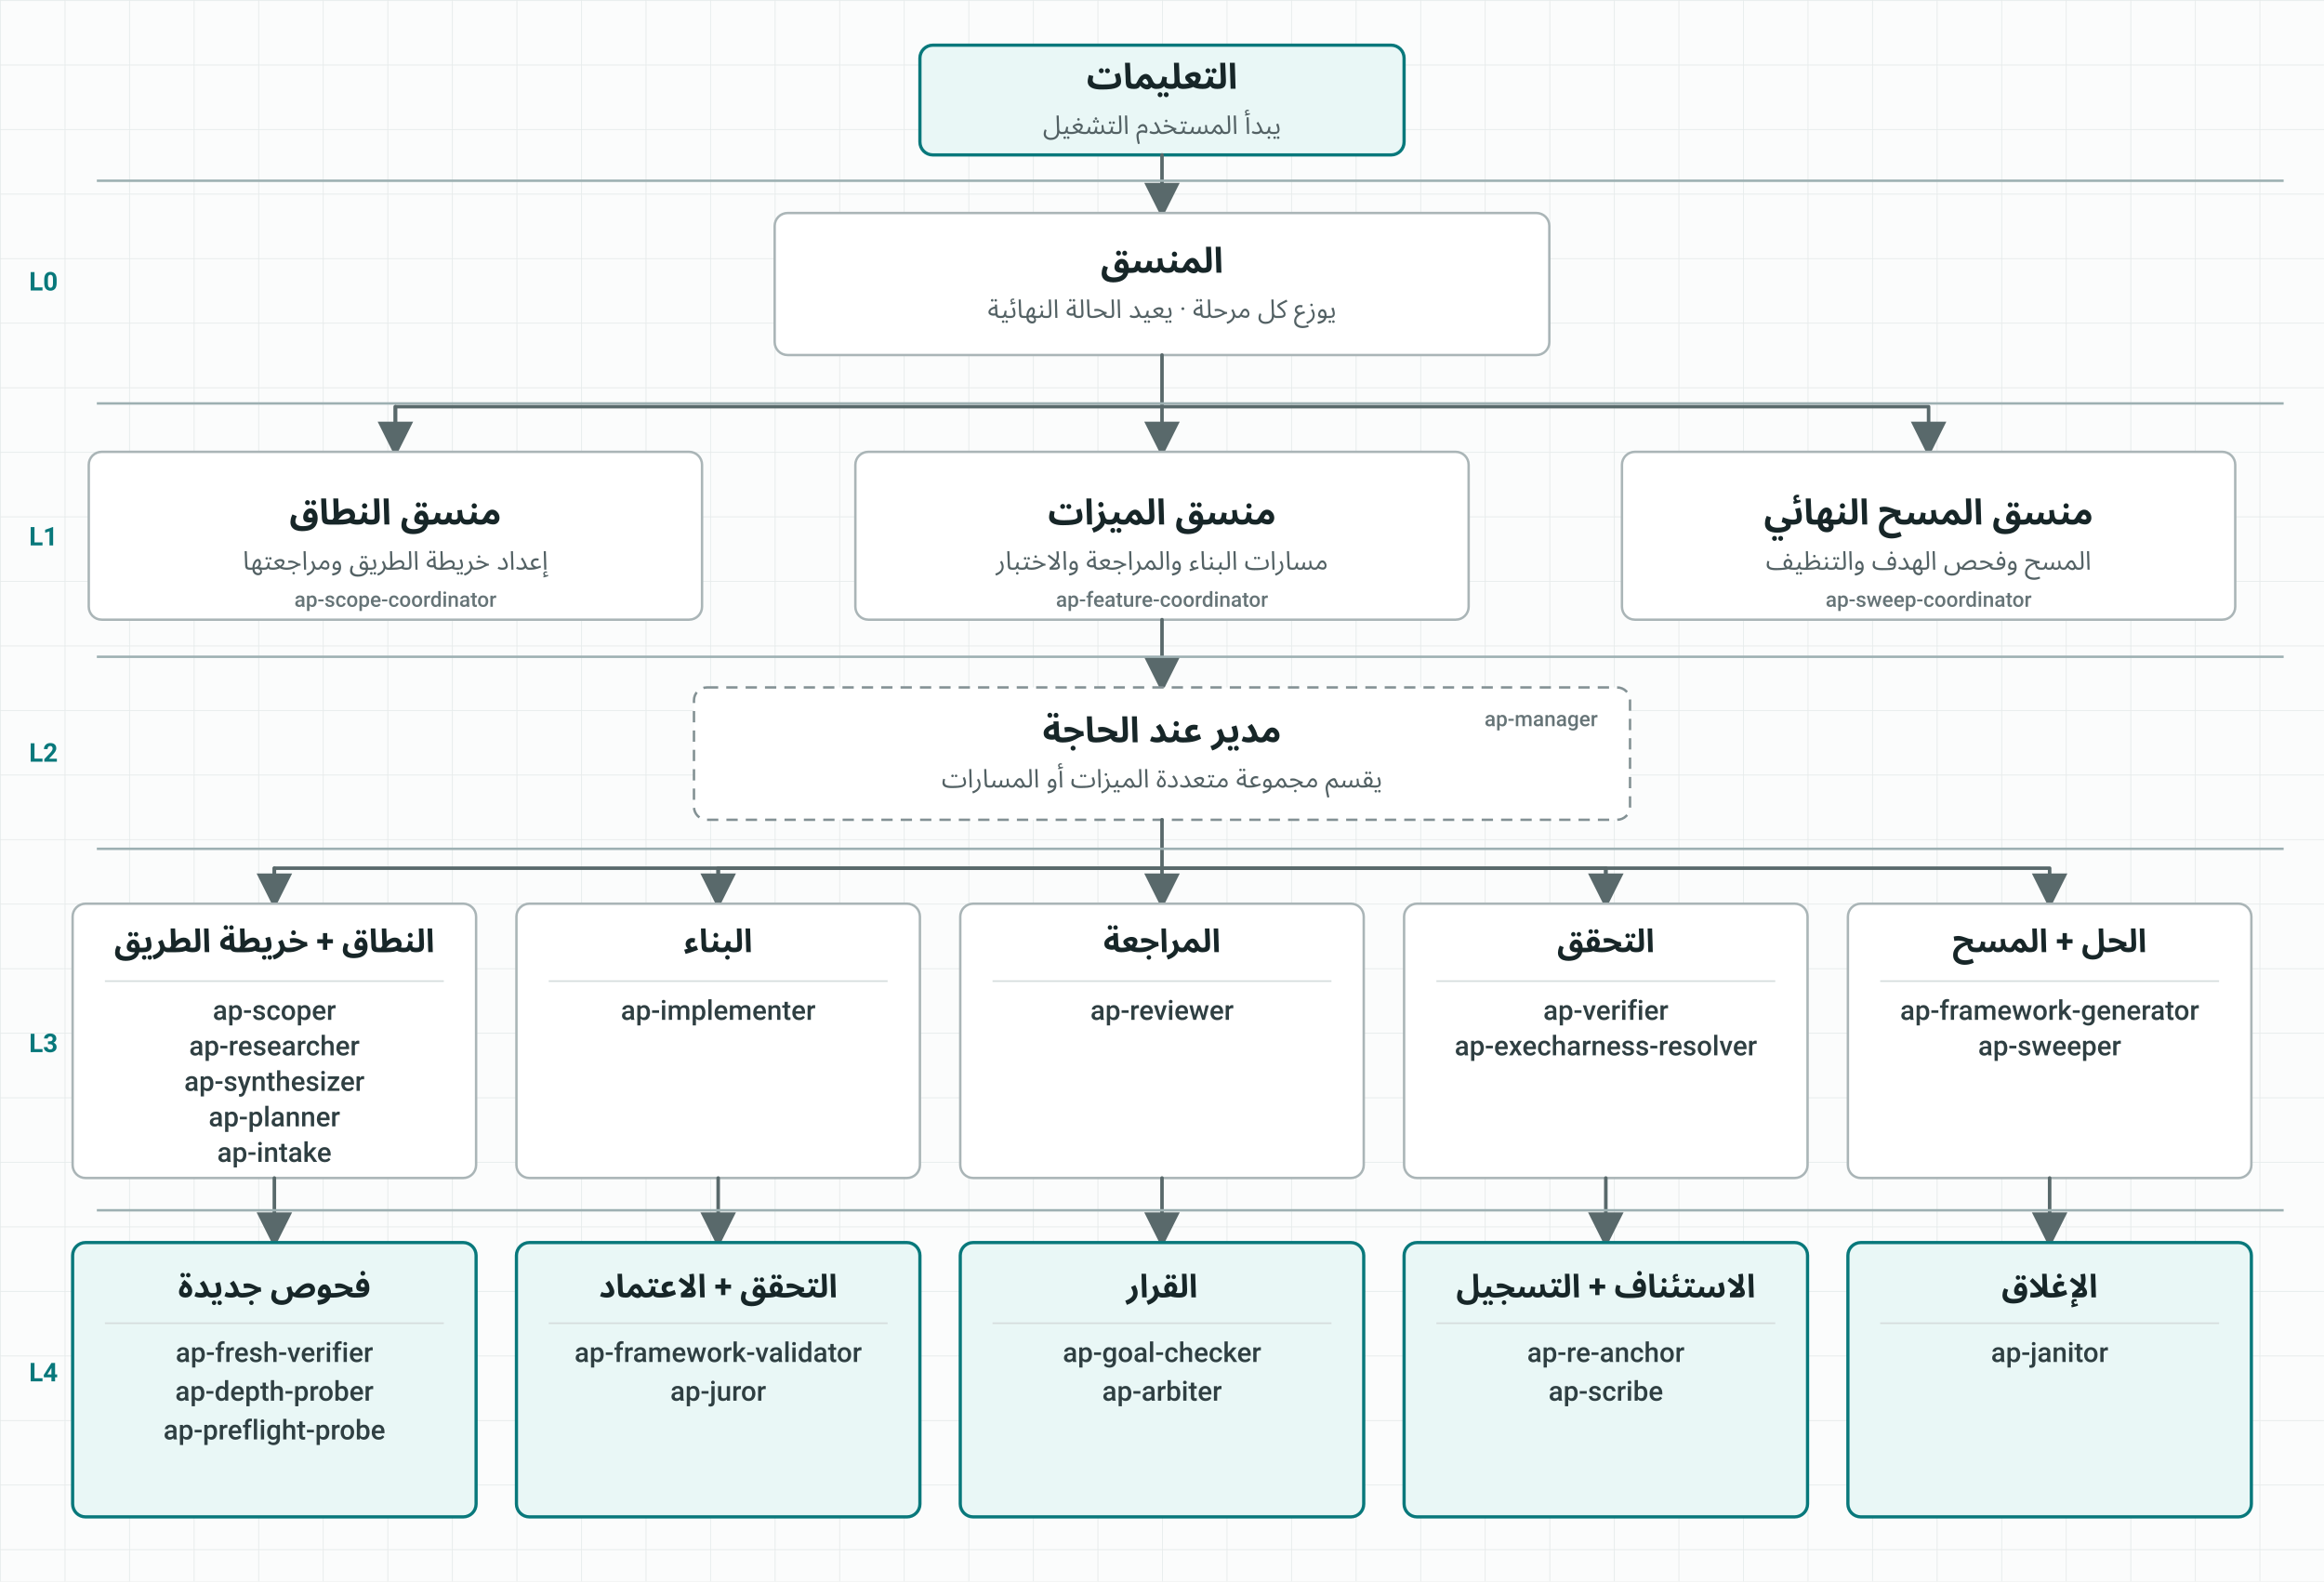
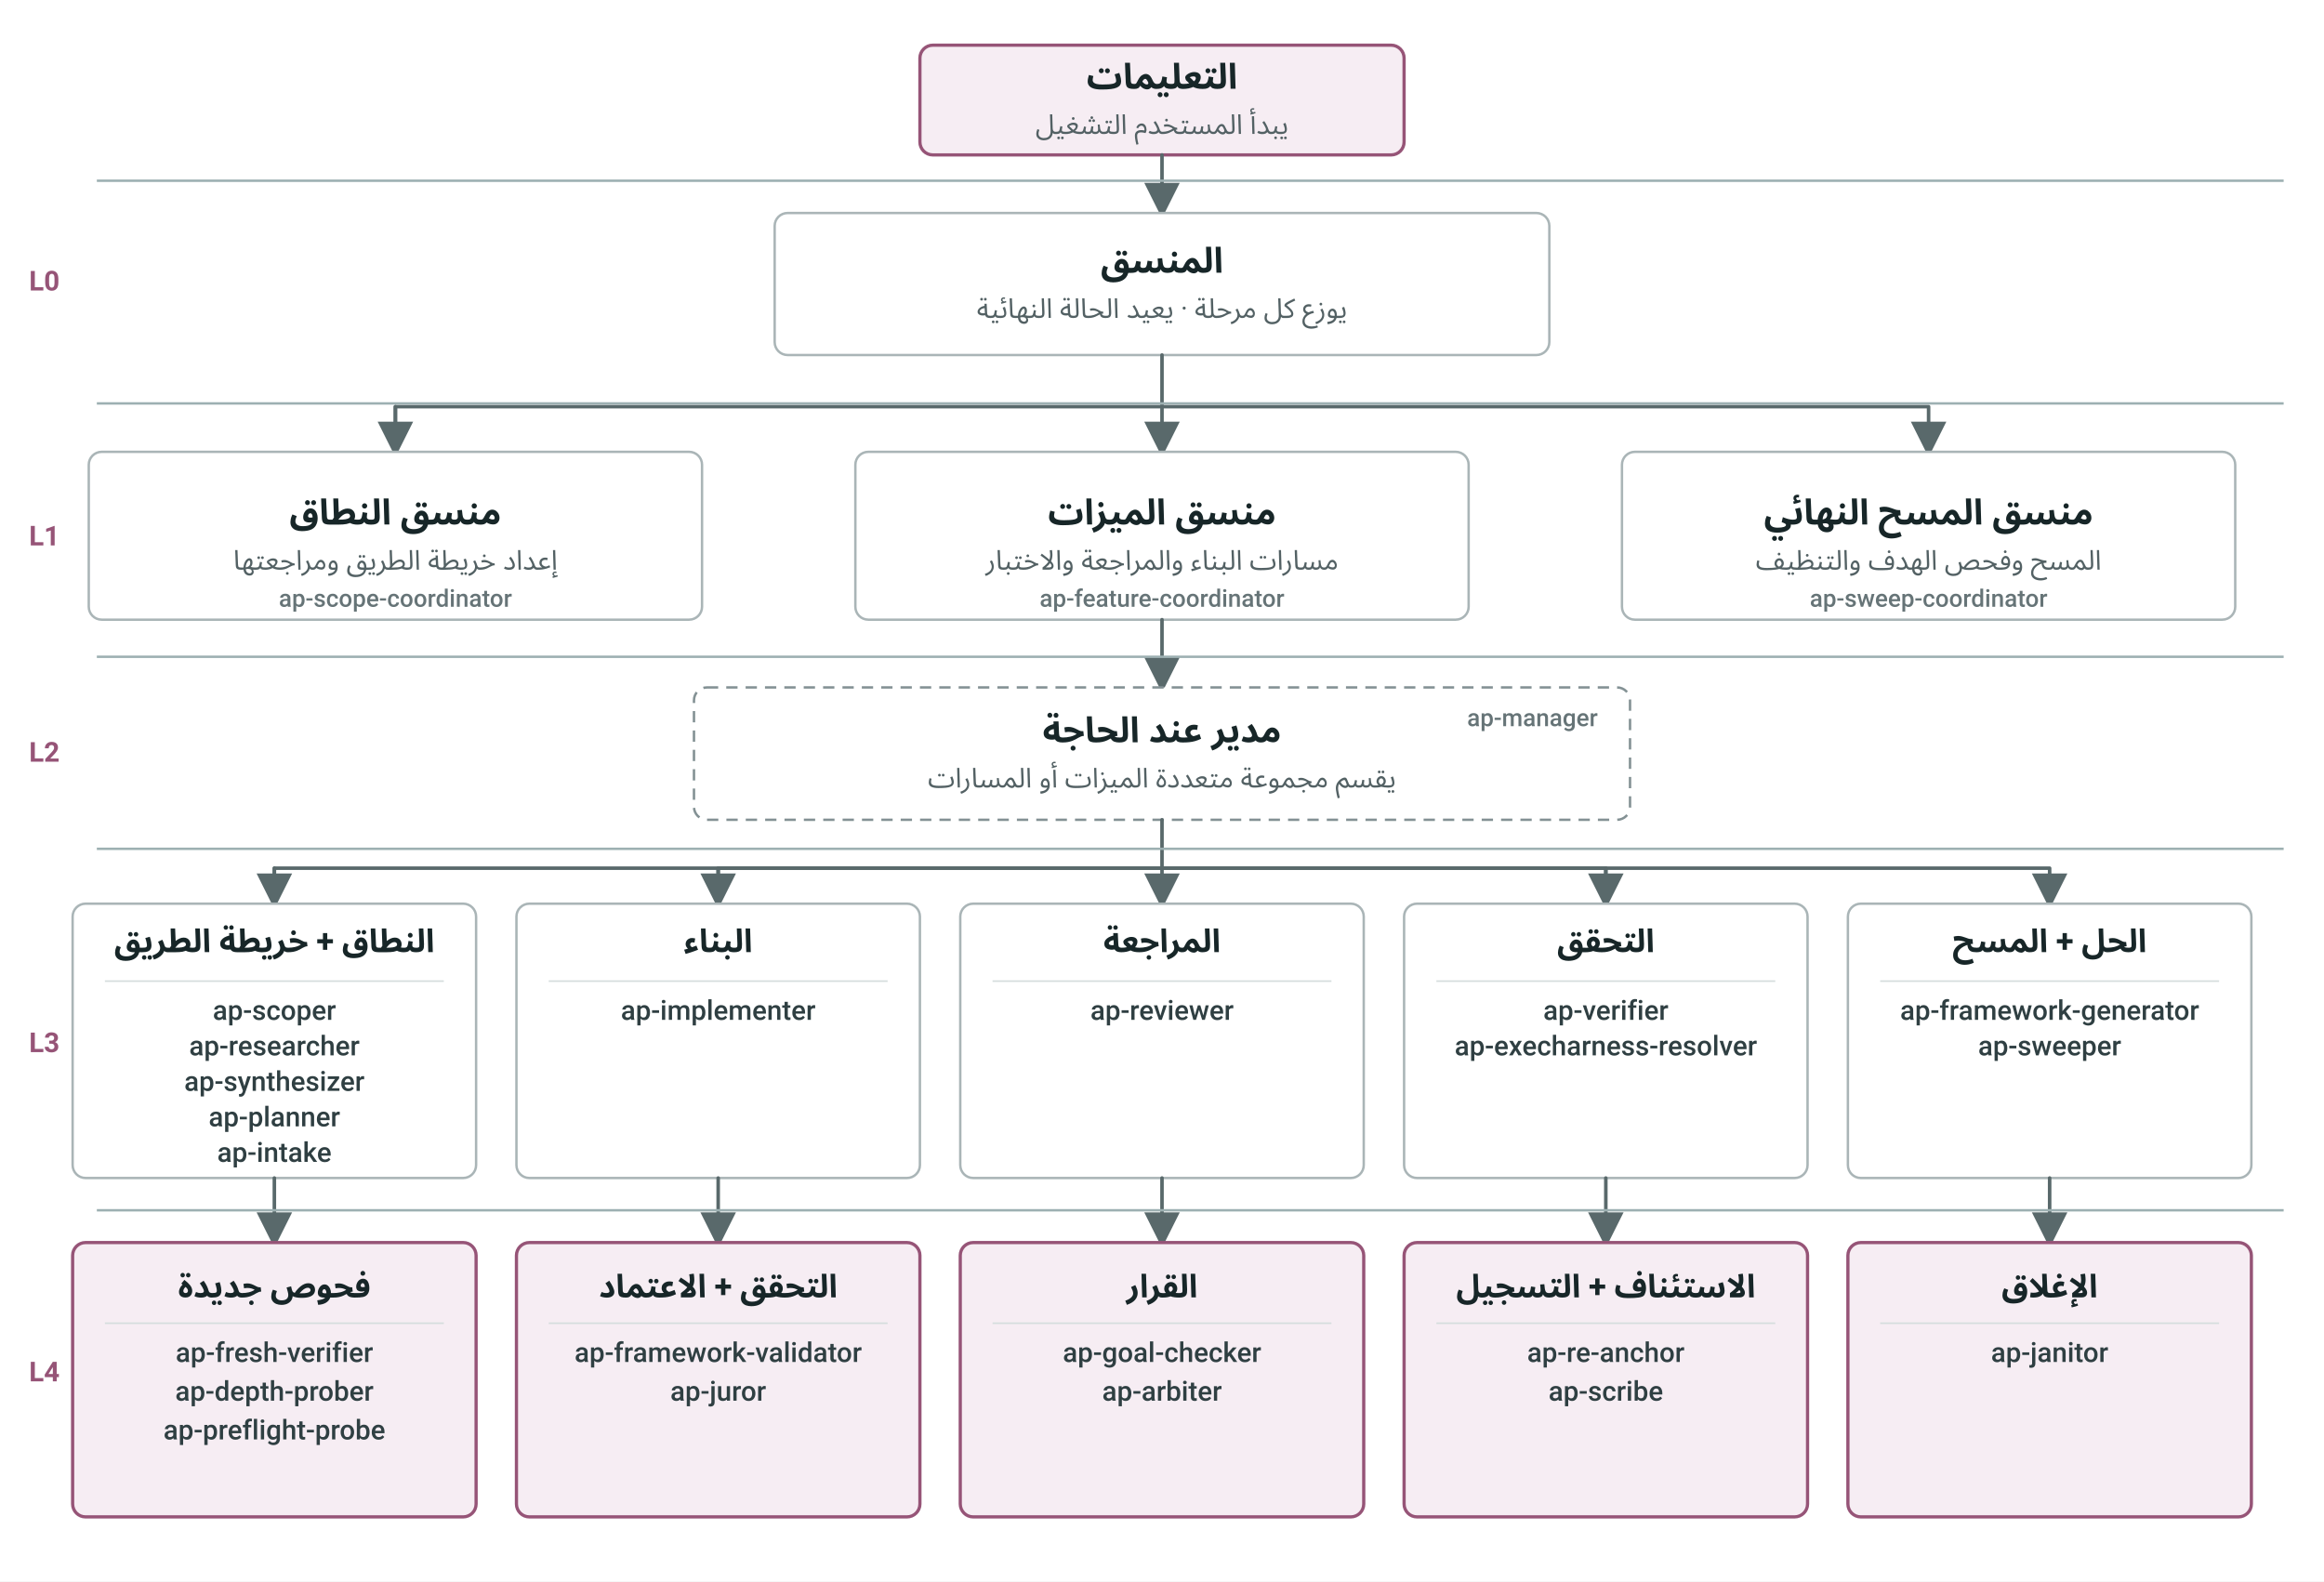
<svg xmlns="http://www.w3.org/2000/svg" width="1440" height="980" viewBox="0 0 1440 980" role="img" aria-labelledby="title desc">
  <defs>
    <pattern id="grid" width="40" height="40" patternUnits="userSpaceOnUse">
-       <path d="M40 0H0V40" fill="none" stroke="#e7ebeb" stroke-width="1" />
+       <path d="M40 0H0V40" fill="none" stroke="#f3f3f3" stroke-width="1" />
    </pattern>
    <marker id="arrow" markerWidth="10" markerHeight="10" refX="8.5" refY="5" orient="auto">
      <path d="M0 0L10 5L0 10Z" fill="#59696b" />
    </marker>
-     <style>text{font-family:-apple-system,BlinkMacSystemFont,"Segoe UI",Roboto,Helvetica,Arial,"Noto Sans","Microsoft YaHei","Malgun Gothic","Noto Sans Arabic",sans-serif}.card,.lane{fill:#fff;stroke:#aab5b7;stroke-width:1.5}.teal{fill:#e9f7f6;stroke:#08787b;stroke-width:2}.optional{fill:#fff;stroke:#839194;stroke-width:1.5;stroke-dasharray:7 5}.label{fill:#172628;font-size:22px;font-weight:650}.copy{fill:#536164;font-size:16px}.laneTitle{fill:#172628;font-size:20px;font-weight:700}.role{fill:#2f3f42;font-size:17px;font-weight:520}.divider{stroke:#d5dddd;stroke-width:1}.flow{fill:none;stroke:#59696b;stroke-width:2.2;stroke-linecap:round;stroke-linejoin:round;marker-end:url(#arrow)}.branch{fill:none;stroke:#59696b;stroke-width:2.2;stroke-linecap:round;stroke-linejoin:round}.layer{fill:#08787b;font-size:16px;font-weight:750}.layerLine{stroke:#9db0b2;stroke-width:1.5}</style>
+     <style>text{font-family:-apple-system,BlinkMacSystemFont,"Segoe UI",Roboto,Helvetica,Arial,"Noto Sans","Microsoft YaHei","Malgun Gothic","Noto Sans Arabic",sans-serif}.card,.lane{fill:#fff;stroke:#aab5b7;stroke-width:1.5}.teal{fill:#f6edf3;stroke:#965477;stroke-width:2}.optional{fill:#fff;stroke:#839194;stroke-width:1.5;stroke-dasharray:7 5}.label{fill:#172628;font-size:22px;font-weight:650}.copy{fill:#536164;font-size:17px}.laneTitle{fill:#172628;font-size:20px;font-weight:700}.role{fill:#2f3f42;font-size:17px;font-weight:520}.divider{stroke:#d5dddd;stroke-width:1}.flow{fill:none;stroke:#59696b;stroke-width:2.2;stroke-linecap:round;stroke-linejoin:round;marker-end:url(#arrow)}.branch{fill:none;stroke:#59696b;stroke-width:2.2;stroke-linecap:round;stroke-linejoin:round}.layer{fill:#965477;font-size:17px;font-weight:750}.layerLine{stroke:#9db0b2;stroke-width:1.5}</style>
  </defs>
-   <rect width="1440" height="980" fill="#fbfcfc" />
-   <rect width="1440" height="980" fill="url(#grid)" />
+   <rect width="1440" height="980" fill="#ffffff" />
  <g>
    <rect x="570" y="28" width="300" height="68" rx="8" class="card teal" />
    <text x="720" y="55" class="label" text-anchor="middle" direction="rtl" unicode-bidi="plaintext">التعليمات</text>
    <text x="720" y="83" class="copy" text-anchor="middle" direction="rtl" unicode-bidi="plaintext">يبدأ المستخدم التشغيل</text>
  </g>
  <path d="M720 96 L720 132" class="flow" />
  <g>
    <rect x="480" y="132" width="480" height="88" rx="8" class="card" />
    <text x="720" y="169" class="label" text-anchor="middle" direction="rtl" unicode-bidi="plaintext">المنسق</text>
    <text x="720" y="197" class="copy" text-anchor="middle" direction="rtl" unicode-bidi="plaintext">يوزع كل مرحلة · يعيد الحالة النهائية</text>
  </g>
  <path d="M720 220 L720 252 L245 252 L245 280" class="branch" />
  <path d="M720 252 L720 280" class="flow" />
  <path d="M720 252 L1195 252 L1195 280" class="flow" />
  <path d="M245 252 L245 280" class="flow" />
  <g>
    <rect x="55" y="280" width="380" height="104" rx="8" class="card" />
    <text x="245" y="325" class="label small" text-anchor="middle" direction="rtl" unicode-bidi="plaintext">منسق النطاق</text>
    <text x="245" y="353" class="copy" text-anchor="middle" direction="rtl" unicode-bidi="plaintext">إعداد خريطة الطريق ومراجعتها</text>
  </g>
  <g>
    <rect x="530" y="280" width="380" height="104" rx="8" class="card" />
    <text x="720" y="325" class="label small" text-anchor="middle" direction="rtl" unicode-bidi="plaintext">منسق الميزات</text>
    <text x="720" y="353" class="copy" text-anchor="middle" direction="rtl" unicode-bidi="plaintext">مسارات البناء والمراجعة والاختبار</text>
  </g>
  <g>
    <rect x="1005" y="280" width="380" height="104" rx="8" class="card" />
    <text x="1195" y="325" class="label small" text-anchor="middle" direction="rtl" unicode-bidi="plaintext">منسق المسح النهائي</text>
    <text x="1195" y="353" class="copy" text-anchor="middle" direction="rtl" unicode-bidi="plaintext">المسح وفحص الهدف والتنظيف</text>
  </g>
-   <text x="245" y="376" class="role" text-anchor="middle" style="font-size:13px;fill:#667477">ap-scope-coordinator</text>
-   <text x="720" y="376" class="role" text-anchor="middle" style="font-size:13px;fill:#667477">ap-feature-coordinator</text>
-   <text x="1195" y="376" class="role" text-anchor="middle" style="font-size:13px;fill:#667477">ap-sweep-coordinator</text>
+   <text x="245" y="376" class="role" text-anchor="middle" style="font-size:15px;fill:#667477">ap-scope-coordinator</text>
+   <text x="720" y="376" class="role" text-anchor="middle" style="font-size:15px;fill:#667477">ap-feature-coordinator</text>
+   <text x="1195" y="376" class="role" text-anchor="middle" style="font-size:15px;fill:#667477">ap-sweep-coordinator</text>
  <path d="M720 384 L720 426" class="flow" />
  <g>
    <rect x="430" y="426" width="580" height="82" rx="8" class="card optional" />
    <text x="720" y="460" class="label" text-anchor="middle" direction="rtl" unicode-bidi="plaintext">مدير عند الحاجة</text>
    <text x="720" y="488" class="copy" text-anchor="middle" direction="rtl" unicode-bidi="plaintext">يقسم مجموعة متعددة الميزات أو المسارات</text>
-     <text x="990" y="450" class="role" text-anchor="end" style="font-size:13px;fill:#667477">ap-manager</text>
+     <text x="990" y="450" class="role" text-anchor="end" style="font-size:15px;fill:#667477">ap-manager</text>
  </g>
  <path d="M720 508 L720 538 L170 538 L170 560" class="branch" />
  <path d="M720 538 L445 538 L445 560" class="branch" />
  <path d="M720 538 L720 560" class="flow" />
  <path d="M720 538 L995 538 L995 560" class="branch" />
  <path d="M720 538 L1270 538 L1270 560" class="flow" />
  <path d="M170 538 L170 560" class="flow" />
  <path d="M445 538 L445 560" class="flow" />
  <path d="M995 538 L995 560" class="flow" />
  <g>
    <rect x="45" y="560" width="250" height="170" rx="8" class="lane" />
    <text x="170" y="590" class="laneTitle" text-anchor="middle" direction="rtl" unicode-bidi="plaintext">النطاق + خريطة الطريق</text>
    <line x1="65" y1="608" x2="275" y2="608" class="divider" />
    <text x="170" y="632" class="role" text-anchor="middle">ap-scoper</text>
    <text x="170" y="654" class="role" text-anchor="middle">ap-researcher</text>
    <text x="170" y="676" class="role" text-anchor="middle">ap-synthesizer</text>
    <text x="170" y="698" class="role" text-anchor="middle">ap-planner</text>
    <text x="170" y="720" class="role" text-anchor="middle">ap-intake</text>
  </g>
  <g>
    <rect x="320" y="560" width="250" height="170" rx="8" class="lane" />
    <text x="445" y="590" class="laneTitle" text-anchor="middle" direction="rtl" unicode-bidi="plaintext">البناء</text>
    <line x1="340" y1="608" x2="550" y2="608" class="divider" />
    <text x="445" y="632" class="role" text-anchor="middle">ap-implementer</text>
  </g>
  <g>
    <rect x="595" y="560" width="250" height="170" rx="8" class="lane" />
    <text x="720" y="590" class="laneTitle" text-anchor="middle" direction="rtl" unicode-bidi="plaintext">المراجعة</text>
    <line x1="615" y1="608" x2="825" y2="608" class="divider" />
    <text x="720" y="632" class="role" text-anchor="middle">ap-reviewer</text>
  </g>
  <g>
    <rect x="870" y="560" width="250" height="170" rx="8" class="lane" />
    <text x="995" y="590" class="laneTitle" text-anchor="middle" direction="rtl" unicode-bidi="plaintext">التحقق</text>
    <line x1="890" y1="608" x2="1100" y2="608" class="divider" />
    <text x="995" y="632" class="role" text-anchor="middle">ap-verifier</text>
    <text x="995" y="654" class="role" text-anchor="middle">ap-execharness-resolver</text>
  </g>
  <g>
    <rect x="1145" y="560" width="250" height="170" rx="8" class="lane" />
    <text x="1270" y="590" class="laneTitle" text-anchor="middle" direction="rtl" unicode-bidi="plaintext">الحل + المسح</text>
    <line x1="1165" y1="608" x2="1375" y2="608" class="divider" />
    <text x="1270" y="632" class="role" text-anchor="middle">ap-framework-generator</text>
    <text x="1270" y="654" class="role" text-anchor="middle">ap-sweeper</text>
  </g>
  <path d="M170 730 L170 770" class="flow" />
  <path d="M445 730 L445 770" class="flow" />
  <path d="M720 730 L720 770" class="flow" />
  <path d="M995 730 L995 770" class="flow" />
  <path d="M1270 730 L1270 770" class="flow" />
  <g>
    <rect x="45" y="770" width="250" height="170" rx="8" class="lane teal" />
    <text x="170" y="804" class="laneTitle" text-anchor="middle" direction="rtl" unicode-bidi="plaintext">فحوص جديدة</text>
    <line x1="65" y1="820" x2="275" y2="820" class="divider" />
    <text x="170" y="844" class="role" text-anchor="middle">ap-fresh-verifier</text>
    <text x="170" y="868" class="role" text-anchor="middle">ap-depth-prober</text>
    <text x="170" y="892" class="role" text-anchor="middle">ap-preflight-probe</text>
  </g>
  <g>
    <rect x="320" y="770" width="250" height="170" rx="8" class="lane teal" />
    <text x="445" y="804" class="laneTitle" text-anchor="middle" direction="rtl" unicode-bidi="plaintext">التحقق + الاعتماد</text>
    <line x1="340" y1="820" x2="550" y2="820" class="divider" />
    <text x="445" y="844" class="role" text-anchor="middle">ap-framework-validator</text>
    <text x="445" y="868" class="role" text-anchor="middle">ap-juror</text>
  </g>
  <g>
    <rect x="595" y="770" width="250" height="170" rx="8" class="lane teal" />
    <text x="720" y="804" class="laneTitle" text-anchor="middle" direction="rtl" unicode-bidi="plaintext">القرار</text>
    <line x1="615" y1="820" x2="825" y2="820" class="divider" />
    <text x="720" y="844" class="role" text-anchor="middle">ap-goal-checker</text>
    <text x="720" y="868" class="role" text-anchor="middle">ap-arbiter</text>
  </g>
  <g>
    <rect x="870" y="770" width="250" height="170" rx="8" class="lane teal" />
    <text x="995" y="804" class="laneTitle" text-anchor="middle" direction="rtl" unicode-bidi="plaintext">الاستئناف + التسجيل</text>
    <line x1="890" y1="820" x2="1100" y2="820" class="divider" />
    <text x="995" y="844" class="role" text-anchor="middle">ap-re-anchor</text>
    <text x="995" y="868" class="role" text-anchor="middle">ap-scribe</text>
  </g>
  <g>
    <rect x="1145" y="770" width="250" height="170" rx="8" class="lane teal" />
    <text x="1270" y="804" class="laneTitle" text-anchor="middle" direction="rtl" unicode-bidi="plaintext">الإغلاق</text>
    <line x1="1165" y1="820" x2="1375" y2="820" class="divider" />
    <text x="1270" y="844" class="role" text-anchor="middle">ap-janitor</text>
  </g>
  <g aria-hidden="true">
    <line x1="60" y1="112" x2="1415" y2="112" class="layerLine" />
    <text x="18" y="180" class="layer">L0</text>
    <line x1="60" y1="250" x2="1415" y2="250" class="layerLine" />
    <text x="18" y="338" class="layer">L1</text>
    <line x1="60" y1="407" x2="1415" y2="407" class="layerLine" />
    <text x="18" y="472" class="layer">L2</text>
    <line x1="60" y1="526" x2="1415" y2="526" class="layerLine" />
    <text x="18" y="652" class="layer">L3</text>
    <line x1="60" y1="750" x2="1415" y2="750" class="layerLine" />
    <text x="18" y="856" class="layer">L4</text>
  </g>
</svg>
